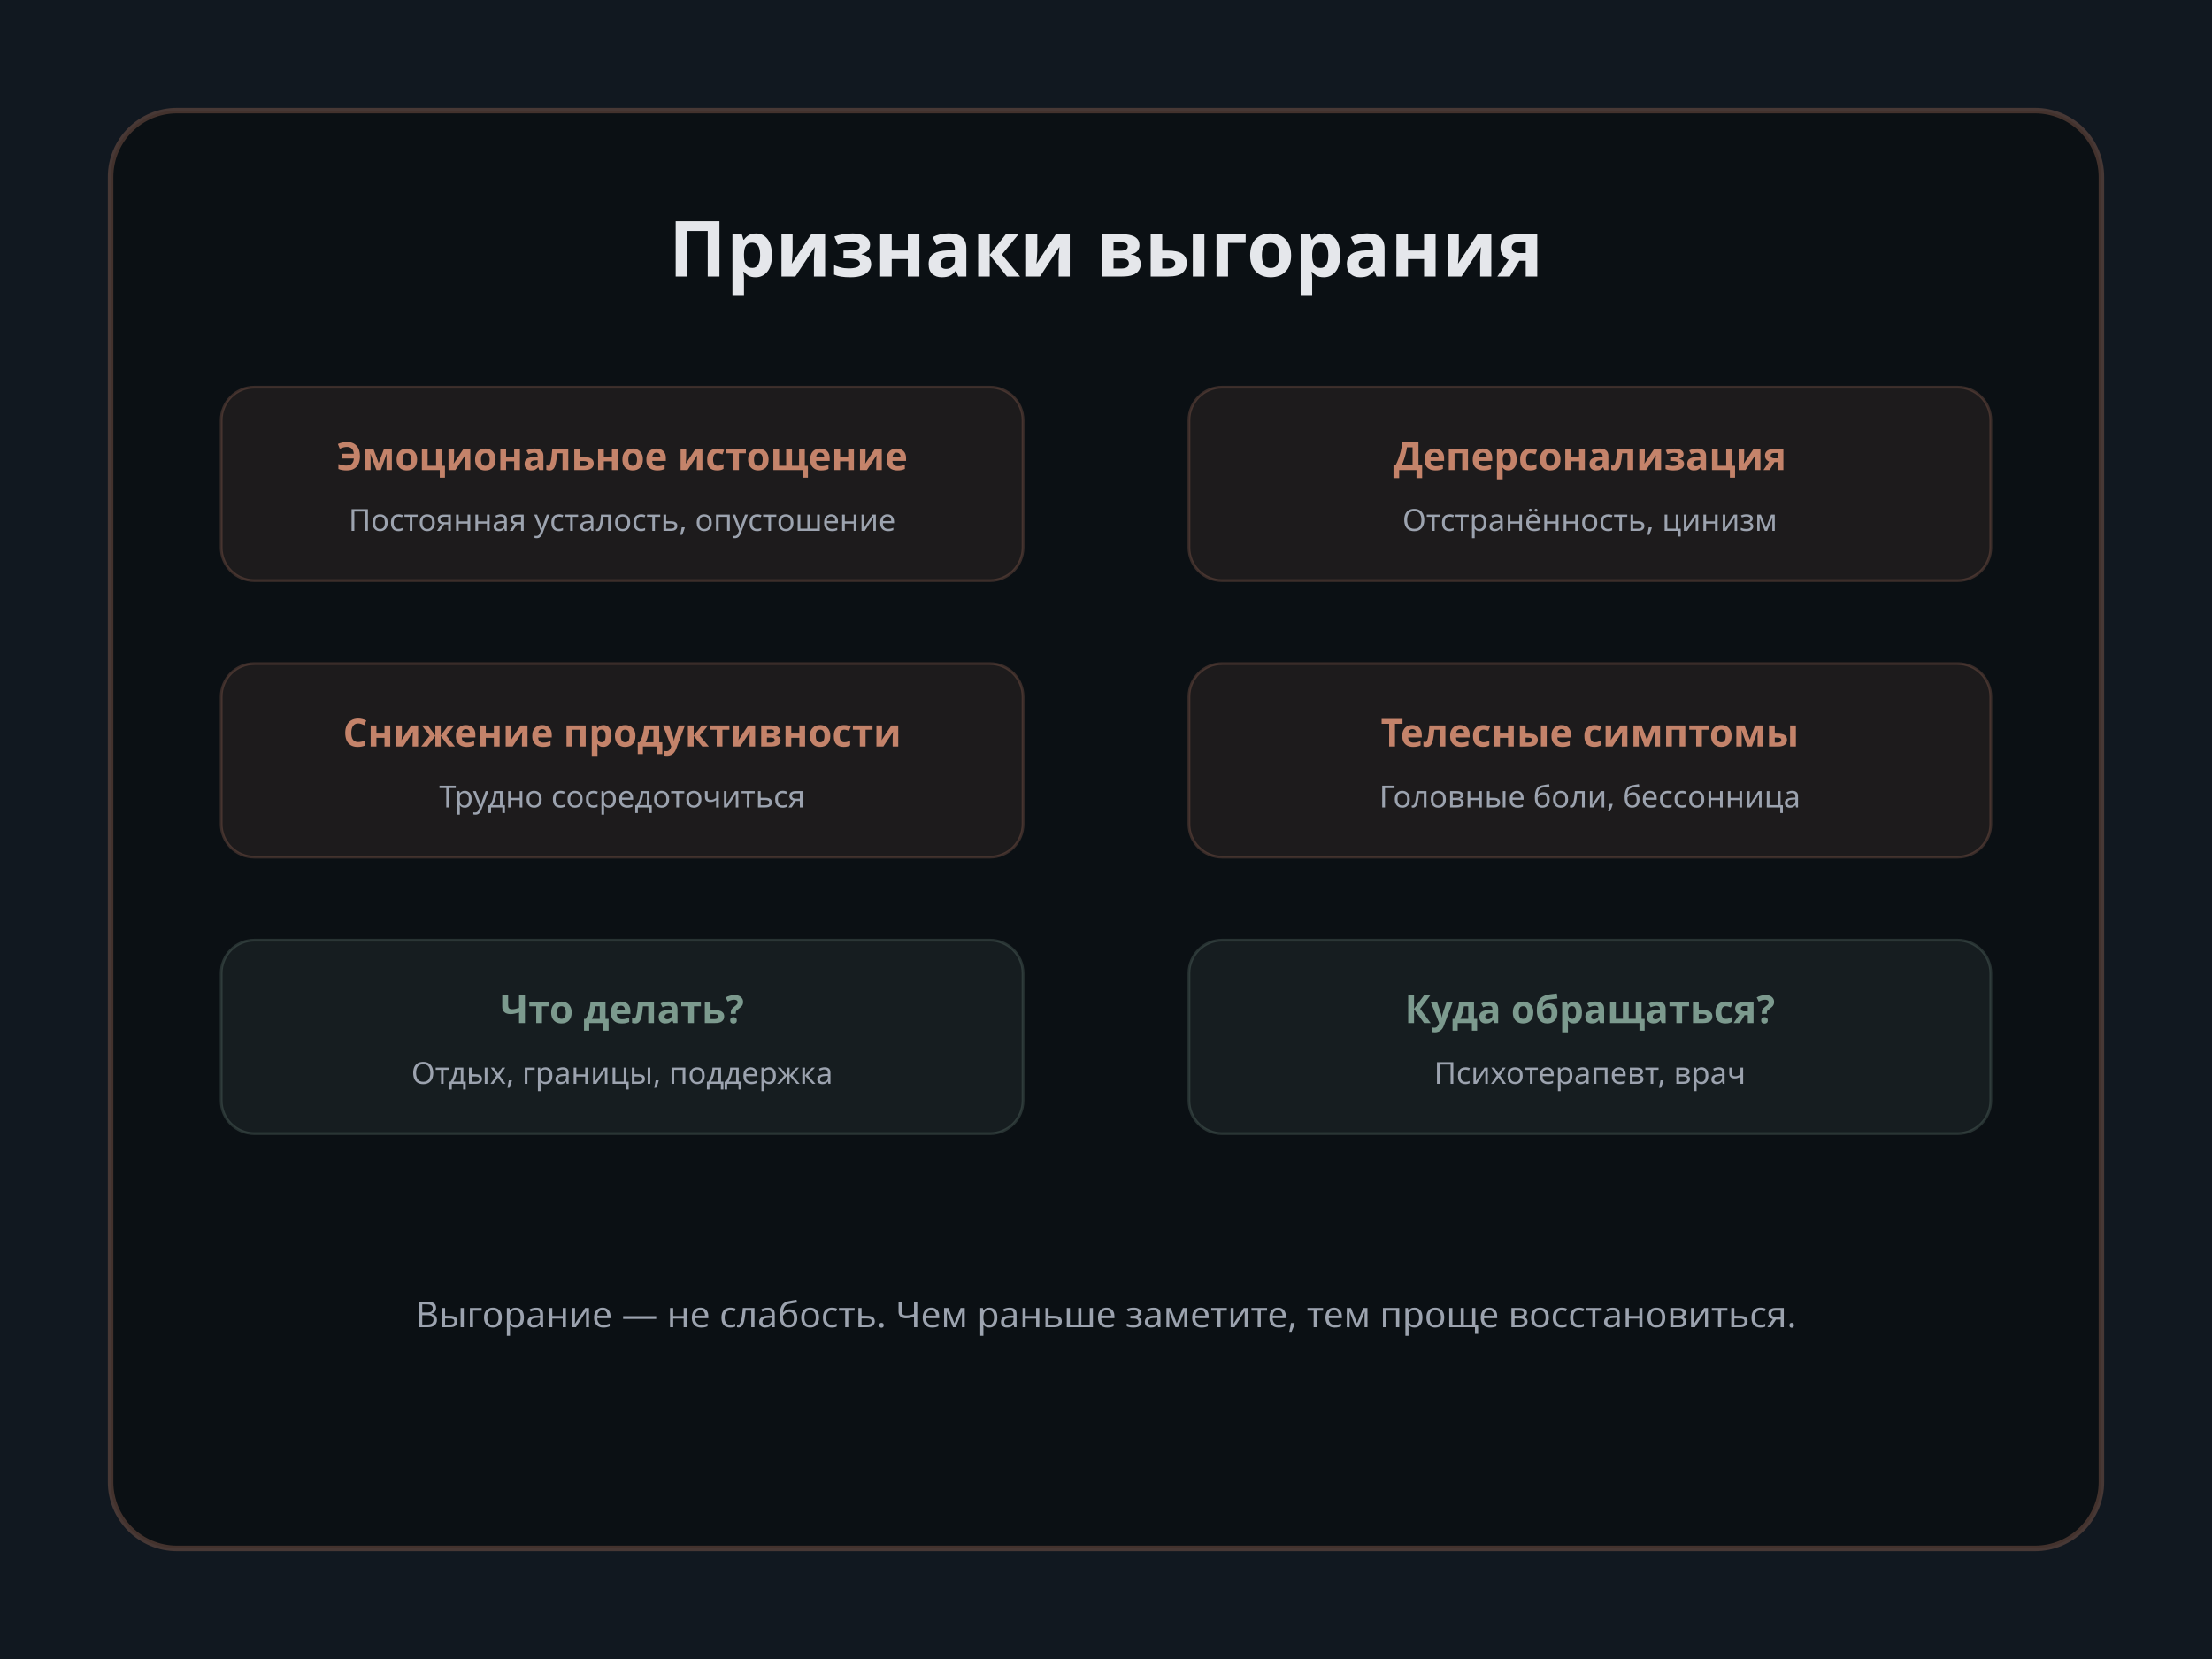
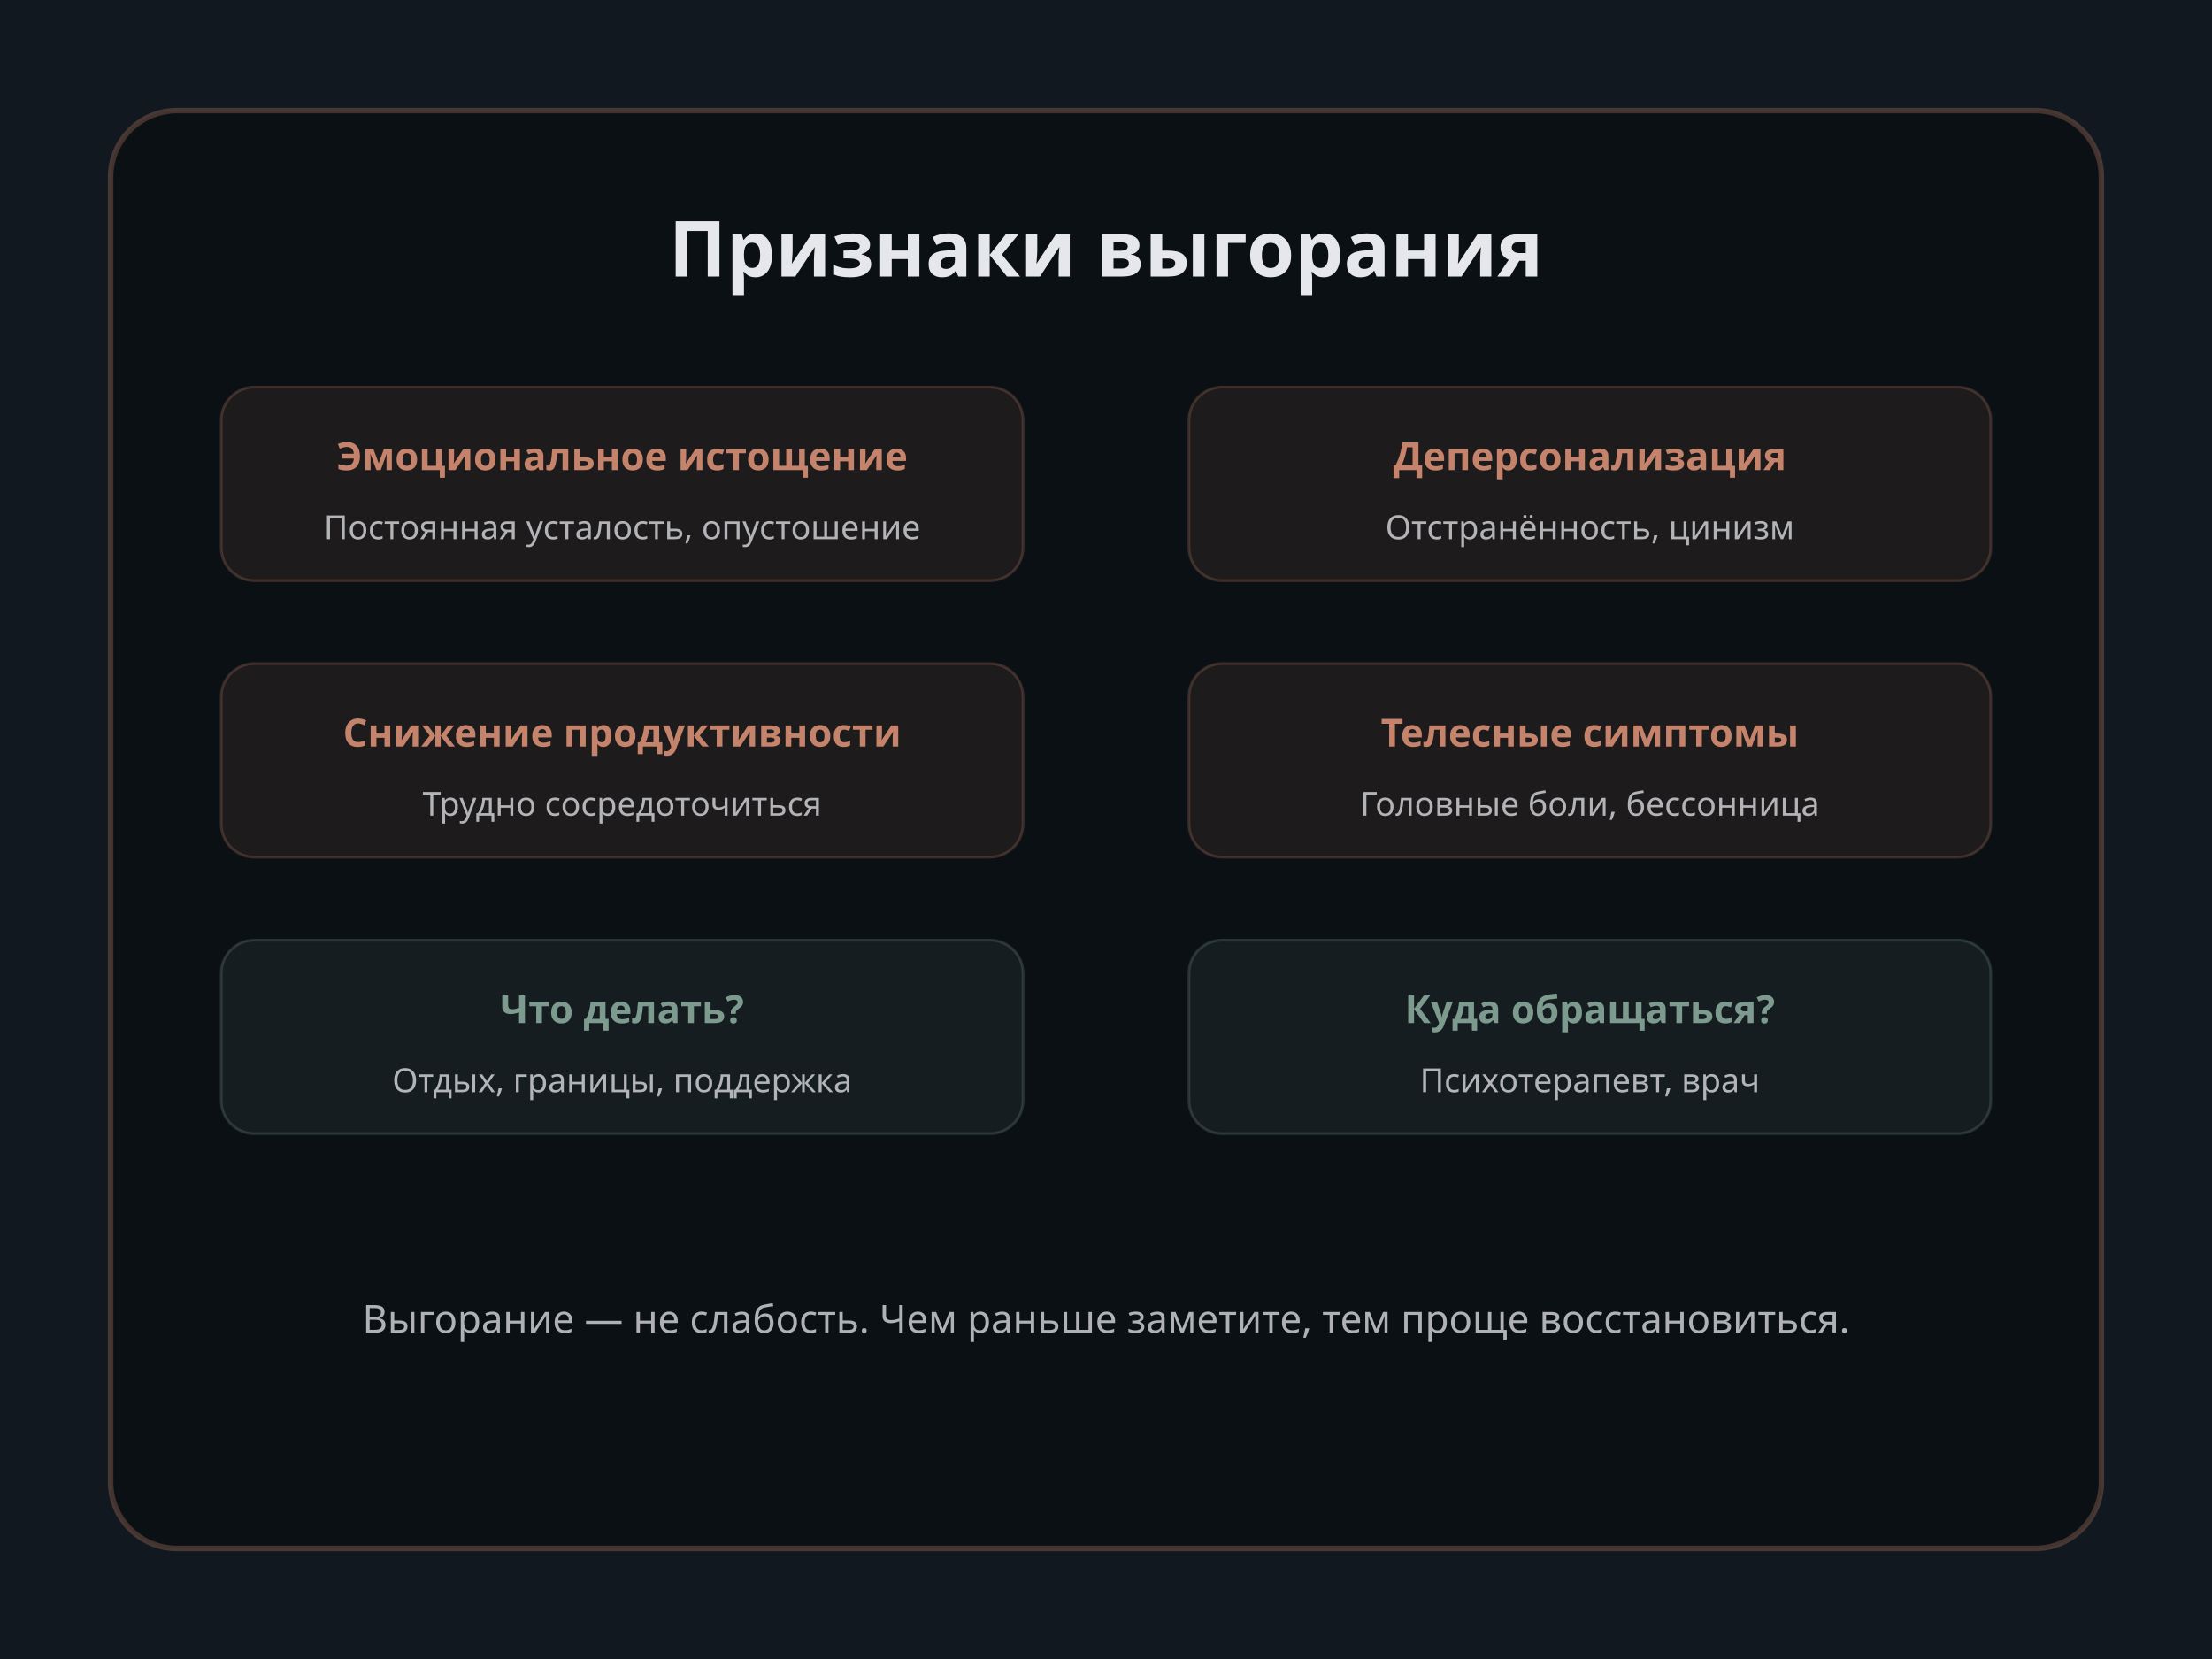
- <svg xmlns="http://www.w3.org/2000/svg" width="800" height="600" viewBox="0 0 800 600">
+ <svg xmlns="http://www.w3.org/2000/svg" width="800" height="600" viewBox="0 0 800 600" preserveAspectRatio="xMidYMid meet" role="img" aria-labelledby="signsOfBurnoutTitle signsOfBurnoutDesc">
+   <style>
+     text { font-family: sans-serif; }
+   </style>
  <rect width="800" height="600" fill="#111820" />
-   <rect x="40" y="40" width="720" height="520" rx="24" fill="#0B1014" stroke="#C4836A" stroke-opacity="0.3" stroke-width="2" />
+   <rect x="40" y="40" width="720" height="520" rx="24" fill="#0B1014" stroke="#C4836A" stroke-opacity="0.3" stroke-width="2" vector-effect="non-scaling-stroke" />
  <text x="400" y="100" text-anchor="middle" font-family="sans-serif" font-size="28" font-weight="bold" fill="#E5E7EB">Признаки выгорания</text>
-   <rect x="80" y="140" width="290" height="70" rx="12" fill="#C4836A" fill-opacity="0.1" stroke="#C4836A" stroke-opacity="0.25" />
+   <rect x="80" y="140" width="290" height="70" rx="12" fill="#C4836A" fill-opacity="0.1" stroke="#C4836A" stroke-opacity="0.25" vector-effect="non-scaling-stroke" />
  <text x="225" y="170" text-anchor="middle" font-family="sans-serif" font-size="14" font-weight="600" fill="#C4836A">Эмоциональное истощение</text>
-   <text x="225" y="192" text-anchor="middle" font-family="sans-serif" font-size="11" fill="#9CA3AF">Постоянная усталость, опустошение</text>
-   <rect x="430" y="140" width="290" height="70" rx="12" fill="#C4836A" fill-opacity="0.1" stroke="#C4836A" stroke-opacity="0.25" />
+   <text x="225" y="195" text-anchor="middle" font-family="sans-serif" font-size="12" fill="#E5E7EB" fill-opacity="0.75">Постоянная усталость, опустошение</text>
+   <rect x="430" y="140" width="290" height="70" rx="12" fill="#C4836A" fill-opacity="0.1" stroke="#C4836A" stroke-opacity="0.25" vector-effect="non-scaling-stroke" />
  <text x="575" y="170" text-anchor="middle" font-family="sans-serif" font-size="14" font-weight="600" fill="#C4836A">Деперсонализация</text>
-   <text x="575" y="192" text-anchor="middle" font-family="sans-serif" font-size="11" fill="#9CA3AF">Отстранённость, цинизм</text>
-   <rect x="80" y="240" width="290" height="70" rx="12" fill="#C4836A" fill-opacity="0.1" stroke="#C4836A" stroke-opacity="0.25" />
+   <text x="575" y="195" text-anchor="middle" font-family="sans-serif" font-size="12" fill="#E5E7EB" fill-opacity="0.75">Отстранённость, цинизм</text>
+   <rect x="80" y="240" width="290" height="70" rx="12" fill="#C4836A" fill-opacity="0.1" stroke="#C4836A" stroke-opacity="0.25" vector-effect="non-scaling-stroke" />
  <text x="225" y="270" text-anchor="middle" font-family="sans-serif" font-size="14" font-weight="600" fill="#C4836A">Снижение продуктивности</text>
-   <text x="225" y="292" text-anchor="middle" font-family="sans-serif" font-size="11" fill="#9CA3AF">Трудно сосредоточиться</text>
-   <rect x="430" y="240" width="290" height="70" rx="12" fill="#C4836A" fill-opacity="0.1" stroke="#C4836A" stroke-opacity="0.25" />
+   <text x="225" y="295" text-anchor="middle" font-family="sans-serif" font-size="12" fill="#E5E7EB" fill-opacity="0.75">Трудно сосредоточиться</text>
+   <rect x="430" y="240" width="290" height="70" rx="12" fill="#C4836A" fill-opacity="0.1" stroke="#C4836A" stroke-opacity="0.25" vector-effect="non-scaling-stroke" />
  <text x="575" y="270" text-anchor="middle" font-family="sans-serif" font-size="14" font-weight="600" fill="#C4836A">Телесные симптомы</text>
-   <text x="575" y="292" text-anchor="middle" font-family="sans-serif" font-size="11" fill="#9CA3AF">Головные боли, бессонница</text>
-   <rect x="80" y="340" width="290" height="70" rx="12" fill="#7C9A8E" fill-opacity="0.1" stroke="#7C9A8E" stroke-opacity="0.25" />
+   <text x="575" y="295" text-anchor="middle" font-family="sans-serif" font-size="12" fill="#E5E7EB" fill-opacity="0.75">Головные боли, бессонница</text>
+   <rect x="80" y="340" width="290" height="70" rx="12" fill="#7C9A8E" fill-opacity="0.1" stroke="#7C9A8E" stroke-opacity="0.25" vector-effect="non-scaling-stroke" />
  <text x="225" y="370" text-anchor="middle" font-family="sans-serif" font-size="14" font-weight="600" fill="#7C9A8E">Что делать?</text>
-   <text x="225" y="392" text-anchor="middle" font-family="sans-serif" font-size="11" fill="#9CA3AF">Отдых, границы, поддержка</text>
-   <rect x="430" y="340" width="290" height="70" rx="12" fill="#7C9A8E" fill-opacity="0.1" stroke="#7C9A8E" stroke-opacity="0.25" />
+   <text x="225" y="395" text-anchor="middle" font-family="sans-serif" font-size="12" fill="#E5E7EB" fill-opacity="0.75">Отдых, границы, поддержка</text>
+   <rect x="430" y="340" width="290" height="70" rx="12" fill="#7C9A8E" fill-opacity="0.1" stroke="#7C9A8E" stroke-opacity="0.25" vector-effect="non-scaling-stroke" />
  <text x="575" y="370" text-anchor="middle" font-family="sans-serif" font-size="14" font-weight="600" fill="#7C9A8E">Куда обращаться?</text>
-   <text x="575" y="392" text-anchor="middle" font-family="sans-serif" font-size="11" fill="#9CA3AF">Психотерапевт, врач</text>
-   <text x="400" y="480" text-anchor="middle" font-family="sans-serif" font-size="13" fill="#9CA3AF">Выгорание — не слабость. Чем раньше заметите, тем проще восстановиться.</text>
+   <text x="575" y="395" text-anchor="middle" font-family="sans-serif" font-size="12" fill="#E5E7EB" fill-opacity="0.75">Психотерапевт, врач</text>
+   <text x="400" y="482" text-anchor="middle" font-family="sans-serif" font-size="14" fill="#E5E7EB" fill-opacity="0.75">Выгорание — не слабость. Чем раньше заметите, тем проще восстановиться.</text>
</svg>
